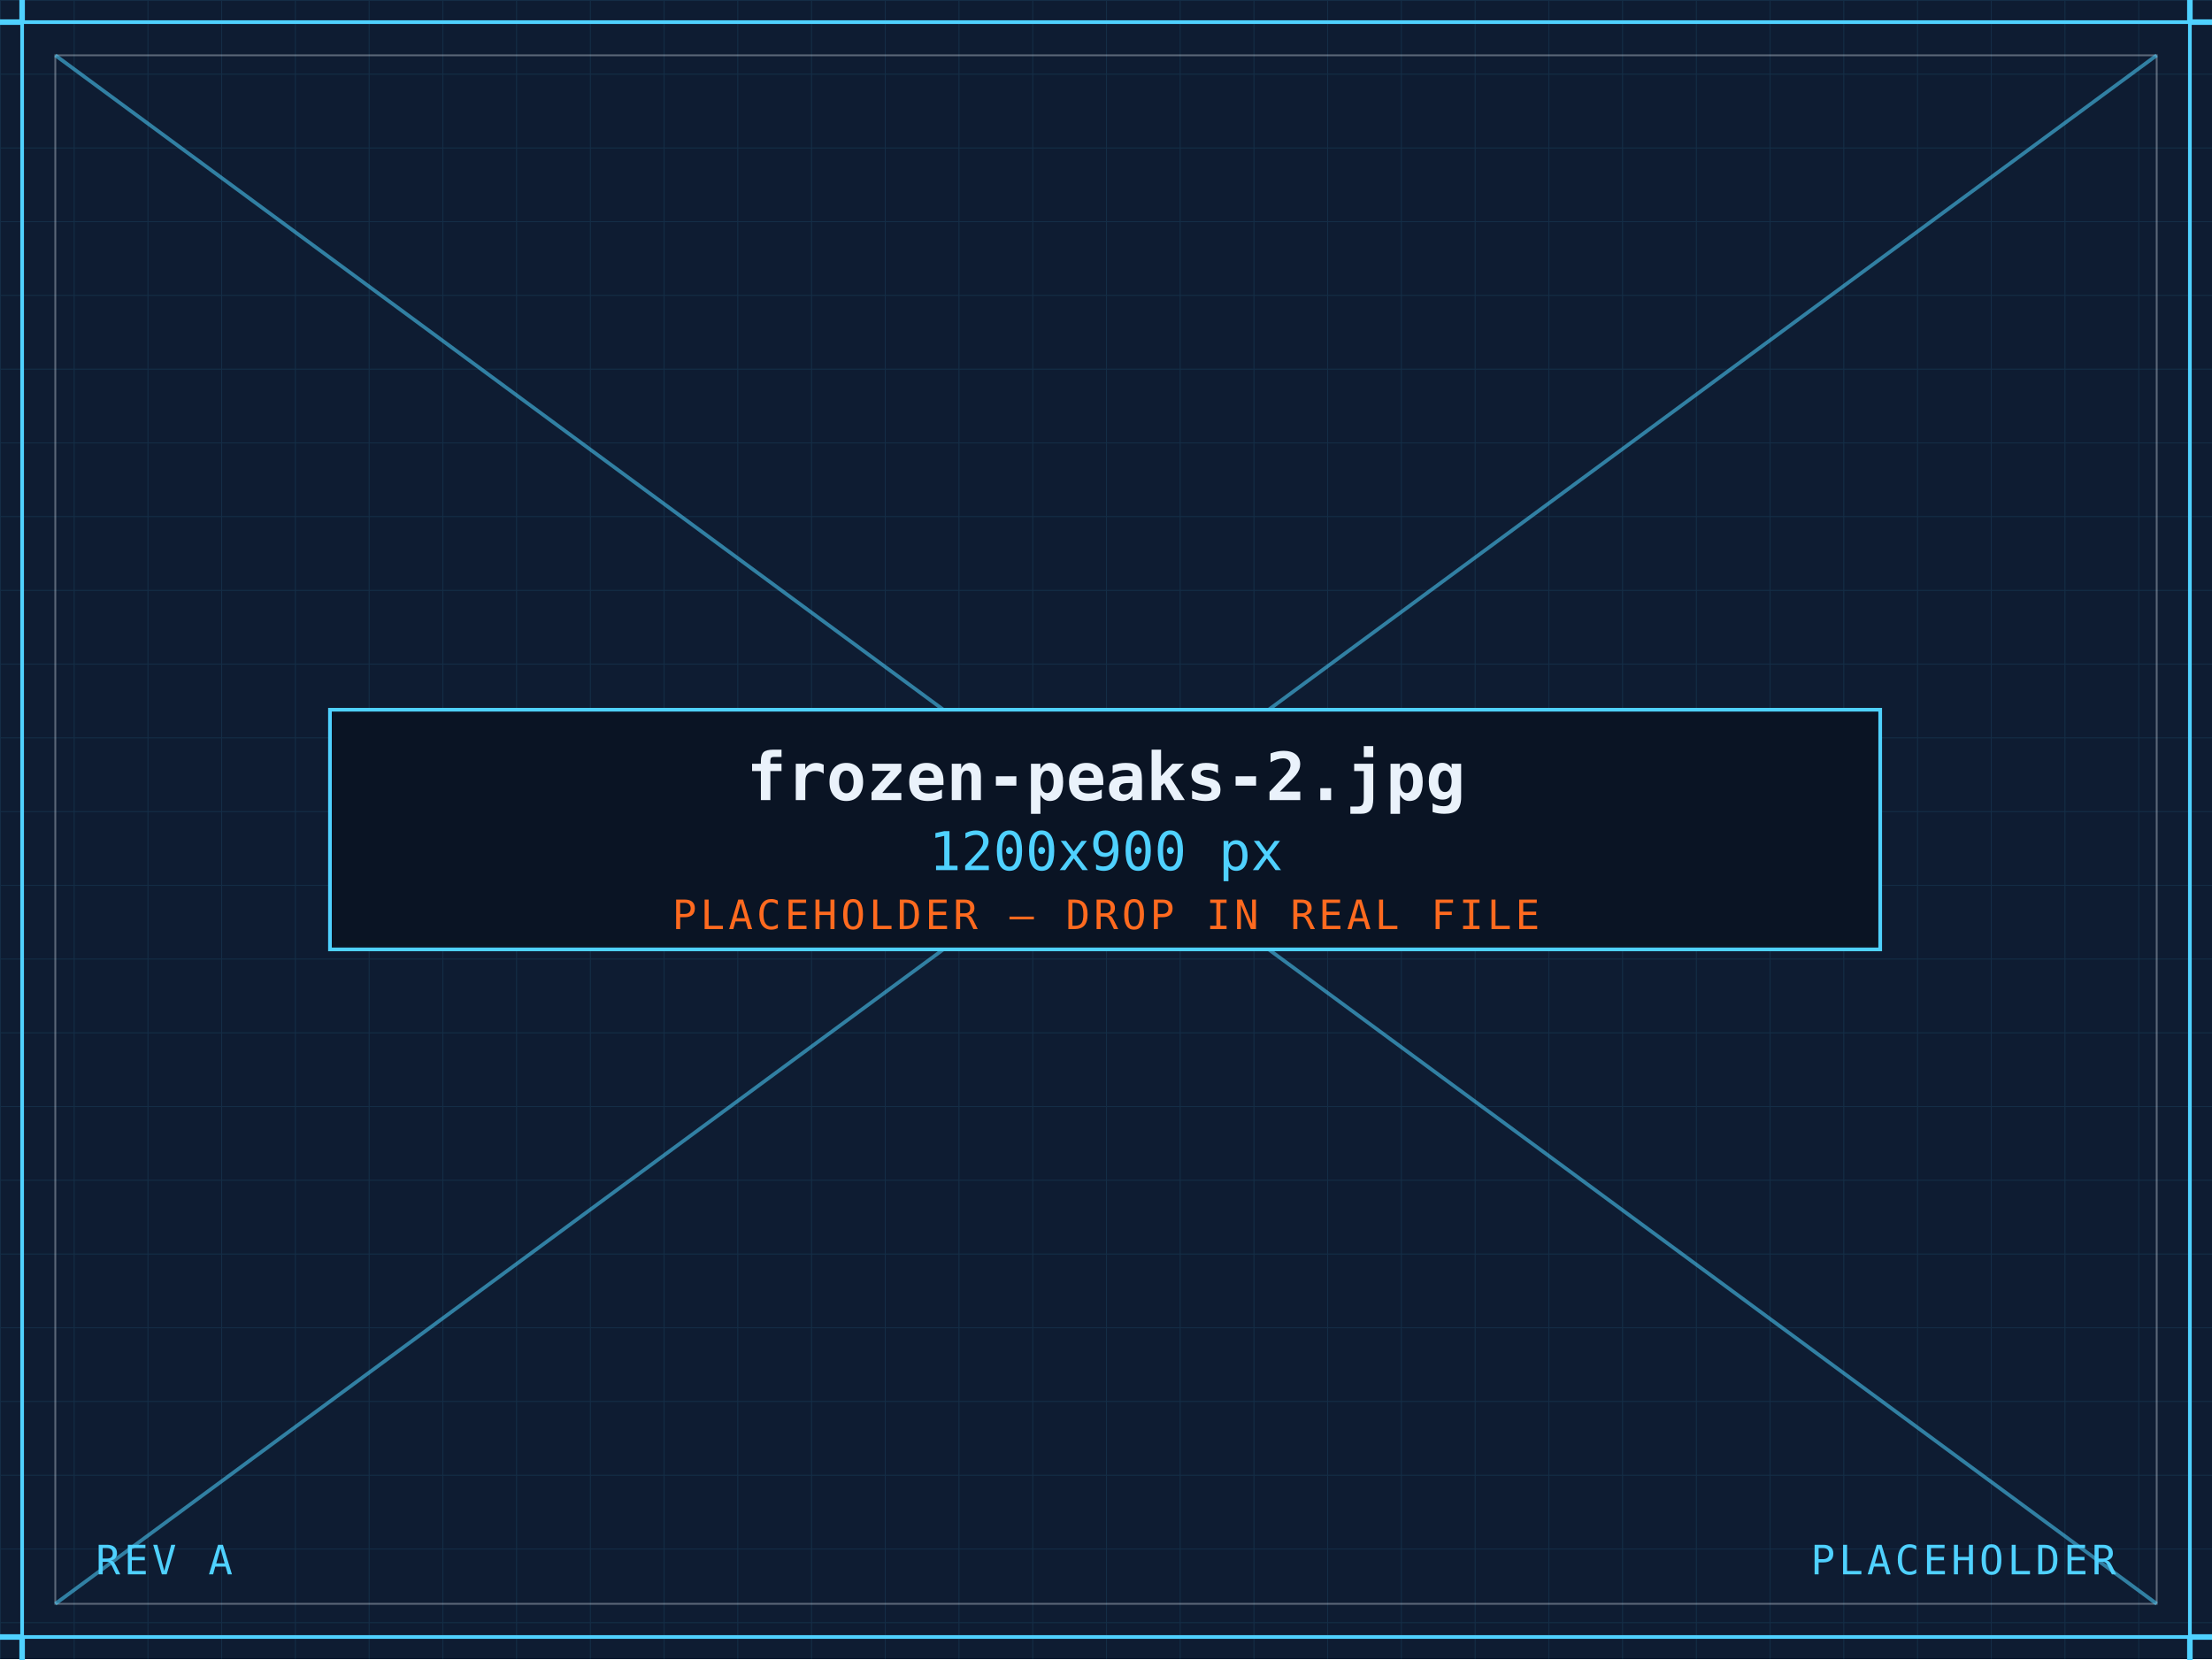
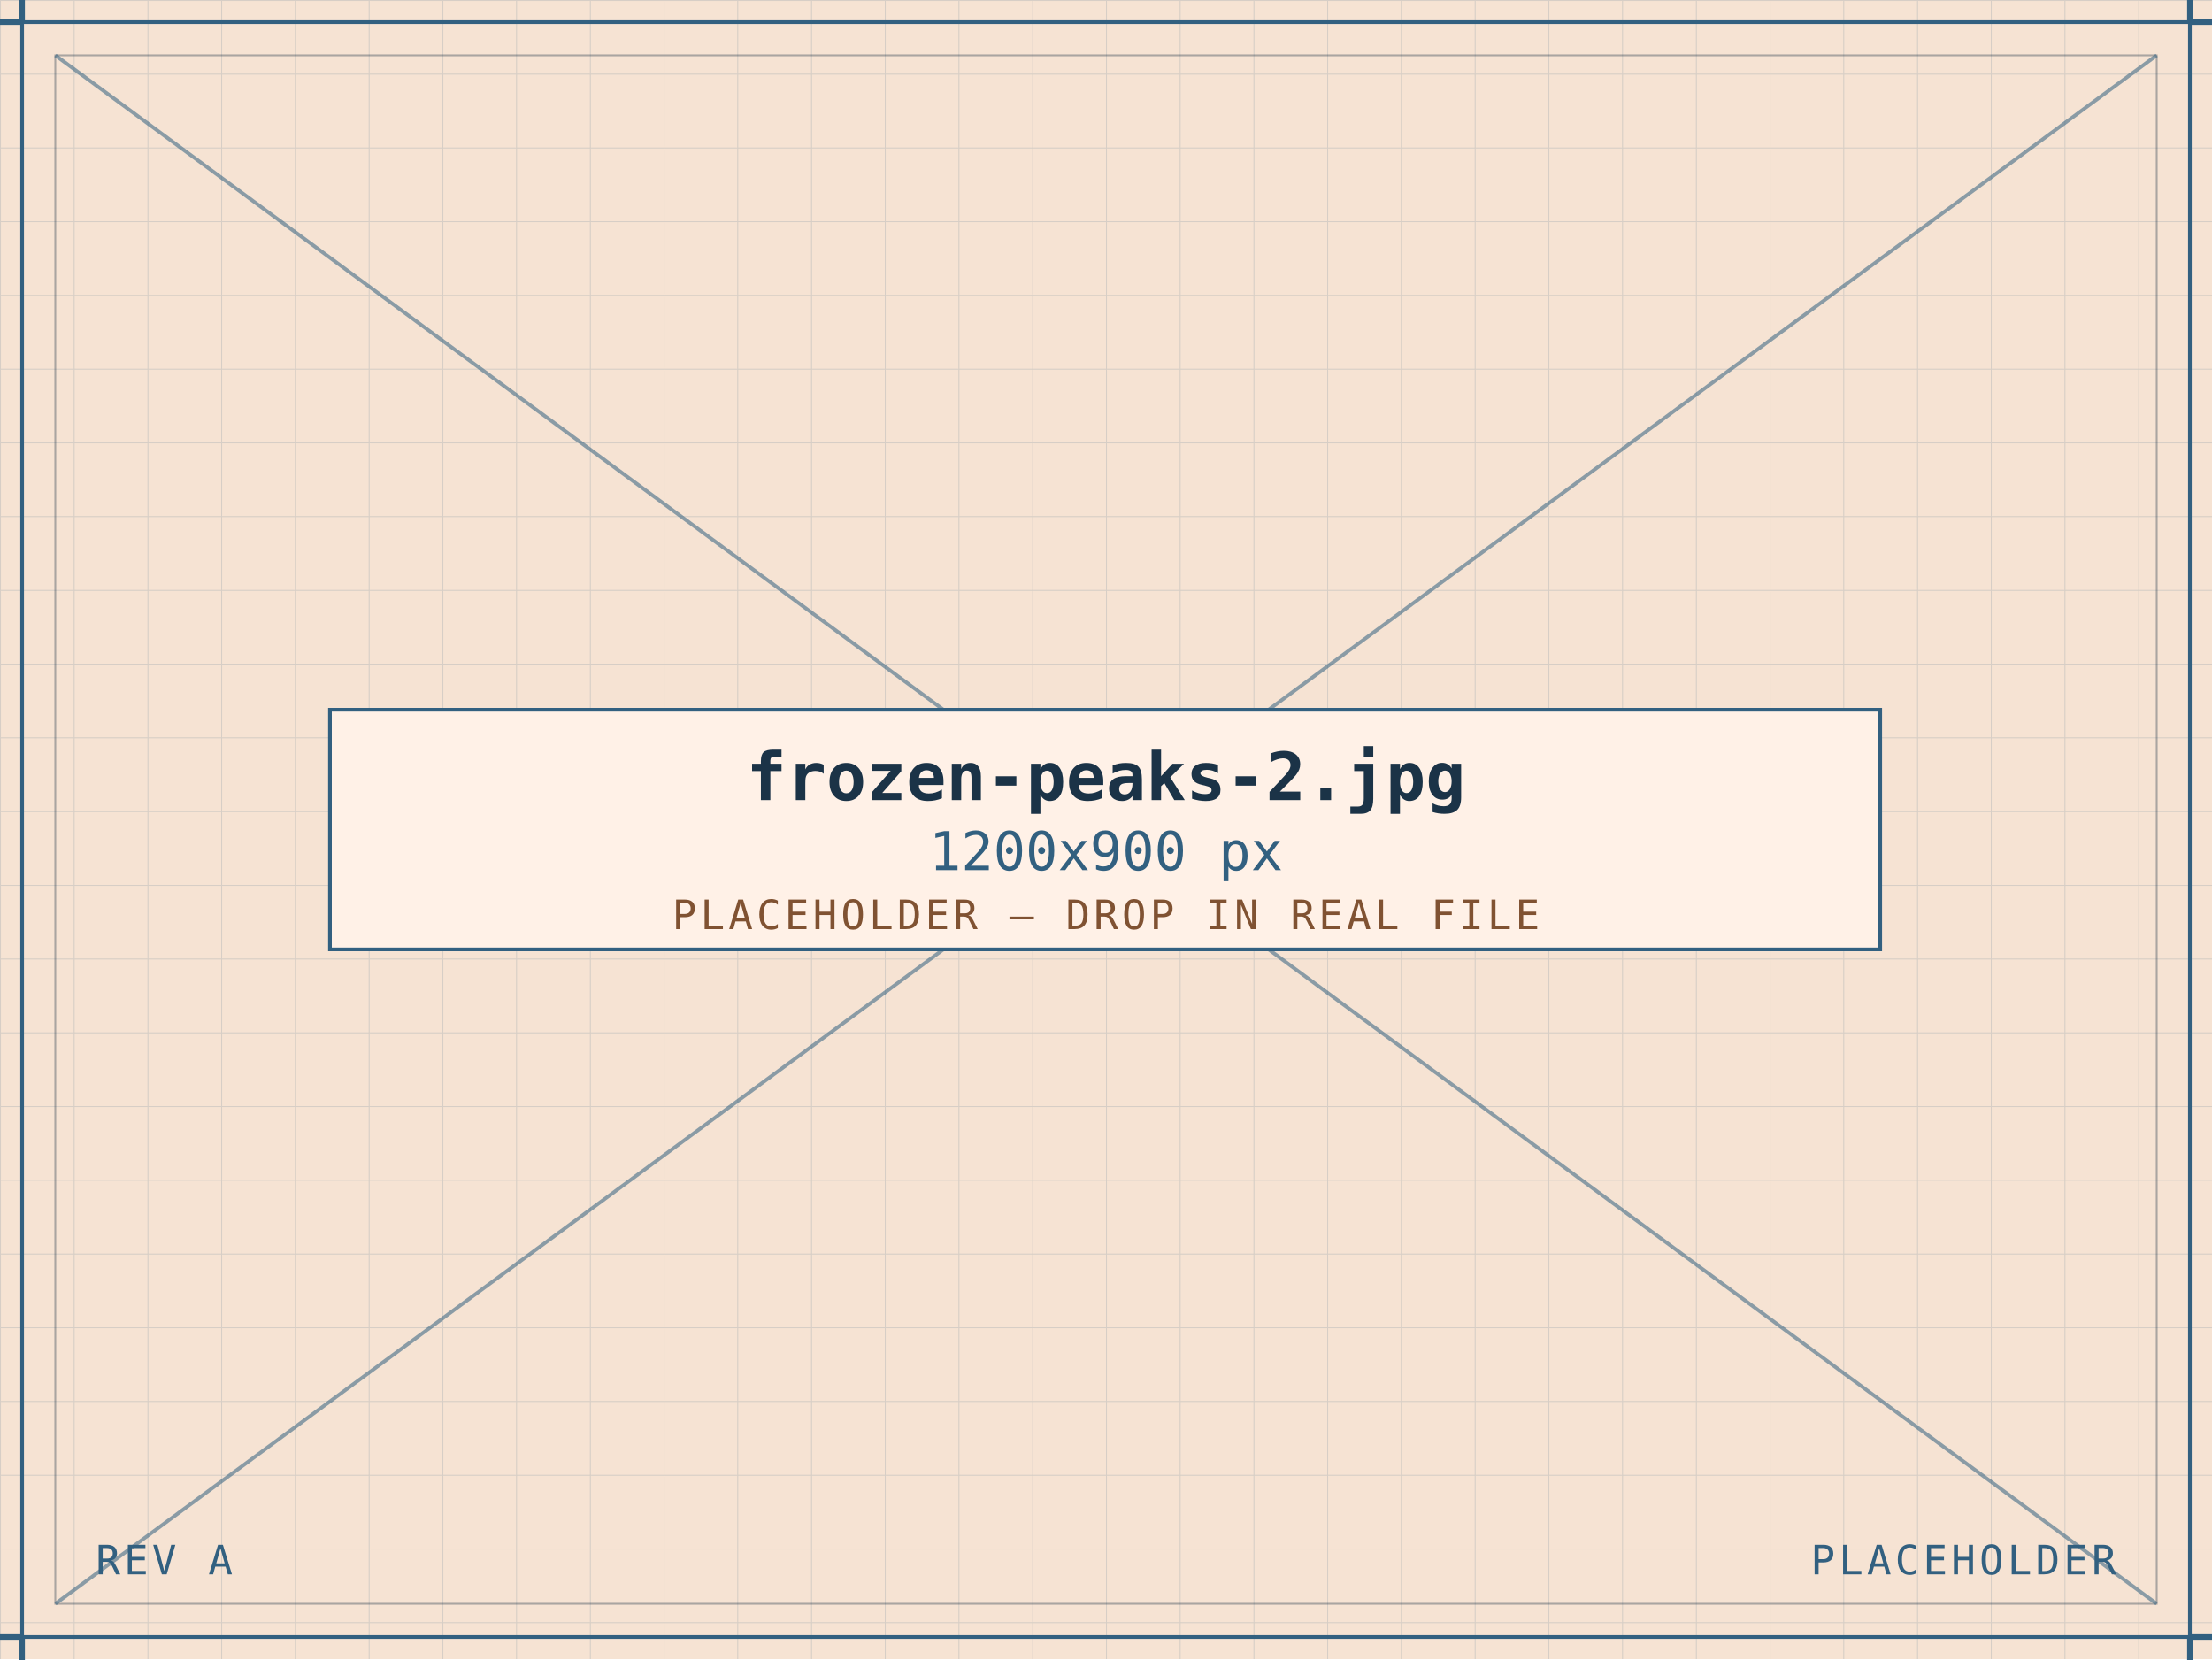
<svg xmlns="http://www.w3.org/2000/svg" viewBox="0 0 1200 900" width="1200" height="900" role="img" aria-label="Placeholder image frozen-peaks-2.jpg, 1200 by 900 pixels">
-   <rect width="1200" height="900" fill="#0e1c32" />
+   <rect width="1200" height="900" fill="#F6E3D3" />
  <defs>
    <pattern id="g" width="40" height="40" patternUnits="userSpaceOnUse">
-       <path d="M40 0H0V40" fill="none" stroke="#4fd1ff" stroke-opacity=".10" />
+       <path d="M40 0H0V40" fill="none" stroke="#326080" stroke-opacity=".16" />
    </pattern>
    <pattern id="m" width="16" height="16" patternUnits="userSpaceOnUse">
-       <path d="M16 0H0V16" fill="none" stroke="#4fd1ff" stroke-opacity=".16" />
+       <path d="M16 0H0V16" fill="none" stroke="#326080" stroke-opacity=".22" />
    </pattern>
  </defs>
  <rect width="1200" height="900" fill="url(#g)" />
-   <rect x="12" y="12" width="1176" height="876" fill="none" stroke="#4fd1ff" stroke-width="2" />
-   <rect x="30" y="30" width="1140" height="840" fill="none" stroke="#eaf2fb" stroke-opacity=".35" />
-   <path d="M-18 12H12M12 -18V12" stroke="#4fd1ff" stroke-width="3" fill="none" />
-   <path d="M-18 888H12M12 918V888" stroke="#4fd1ff" stroke-width="3" fill="none" />
-   <path d="M1218 12H1188M1188 -18V12" stroke="#4fd1ff" stroke-width="3" fill="none" />
-   <path d="M1218 888H1188M1188 918V888" stroke="#4fd1ff" stroke-width="3" fill="none" />
-   <path d="M30 30L1170 870M1170 30L30 870" stroke="#4fd1ff" stroke-opacity=".55" stroke-width="2" fill="none" />
-   <rect x="179" y="385" width="841" height="130" fill="#0a1424" stroke="#4fd1ff" stroke-width="2" />
-   <text x="600" y="434" text-anchor="middle" font-family="ui-monospace,SFMono-Regular,Menlo,Consolas,monospace" font-size="36" font-weight="700" fill="#eaf2fb">frozen-peaks-2.jpg</text>
-   <text x="600" y="472" text-anchor="middle" font-family="ui-monospace,SFMono-Regular,Menlo,Consolas,monospace" font-size="29" fill="#4fd1ff">1200x900 px</text>
-   <text x="600" y="504" text-anchor="middle" font-family="ui-monospace,SFMono-Regular,Menlo,Consolas,monospace" font-size="22" letter-spacing="2" fill="#ff6a1f">PLACEHOLDER — DROP IN REAL FILE</text>
-   <text x="52" y="854" font-family="ui-monospace,SFMono-Regular,Menlo,Consolas,monospace" font-size="22" fill="#4fd1ff" letter-spacing="2">REV A</text>
-   <text x="1148" y="854" text-anchor="end" font-family="ui-monospace,SFMono-Regular,Menlo,Consolas,monospace" font-size="22" fill="#4fd1ff" letter-spacing="2">PLACEHOLDER</text>
+   <rect x="12" y="12" width="1176" height="876" fill="none" stroke="#326080" stroke-width="2" />
+   <rect x="30" y="30" width="1140" height="840" fill="none" stroke="#1B3347" stroke-opacity=".35" />
+   <path d="M-18 12H12M12 -18V12" stroke="#326080" stroke-width="3" fill="none" />
+   <path d="M-18 888H12M12 918V888" stroke="#326080" stroke-width="3" fill="none" />
+   <path d="M1218 12H1188M1188 -18V12" stroke="#326080" stroke-width="3" fill="none" />
+   <path d="M1218 888H1188M1188 918V888" stroke="#326080" stroke-width="3" fill="none" />
+   <path d="M30 30L1170 870M1170 30L30 870" stroke="#326080" stroke-opacity=".55" stroke-width="2" fill="none" />
+   <rect x="179" y="385" width="841" height="130" fill="#FFF1E7" stroke="#326080" stroke-width="2" />
+   <text x="600" y="434" text-anchor="middle" font-family="ui-monospace,SFMono-Regular,Menlo,Consolas,monospace" font-size="36" font-weight="700" fill="#1B3347">frozen-peaks-2.jpg</text>
+   <text x="600" y="472" text-anchor="middle" font-family="ui-monospace,SFMono-Regular,Menlo,Consolas,monospace" font-size="29" fill="#326080">1200x900 px</text>
+   <text x="600" y="504" text-anchor="middle" font-family="ui-monospace,SFMono-Regular,Menlo,Consolas,monospace" font-size="22" letter-spacing="2" fill="#805232">PLACEHOLDER — DROP IN REAL FILE</text>
+   <text x="52" y="854" font-family="ui-monospace,SFMono-Regular,Menlo,Consolas,monospace" font-size="22" fill="#326080" letter-spacing="2">REV A</text>
+   <text x="1148" y="854" text-anchor="end" font-family="ui-monospace,SFMono-Regular,Menlo,Consolas,monospace" font-size="22" fill="#326080" letter-spacing="2">PLACEHOLDER</text>
</svg>
